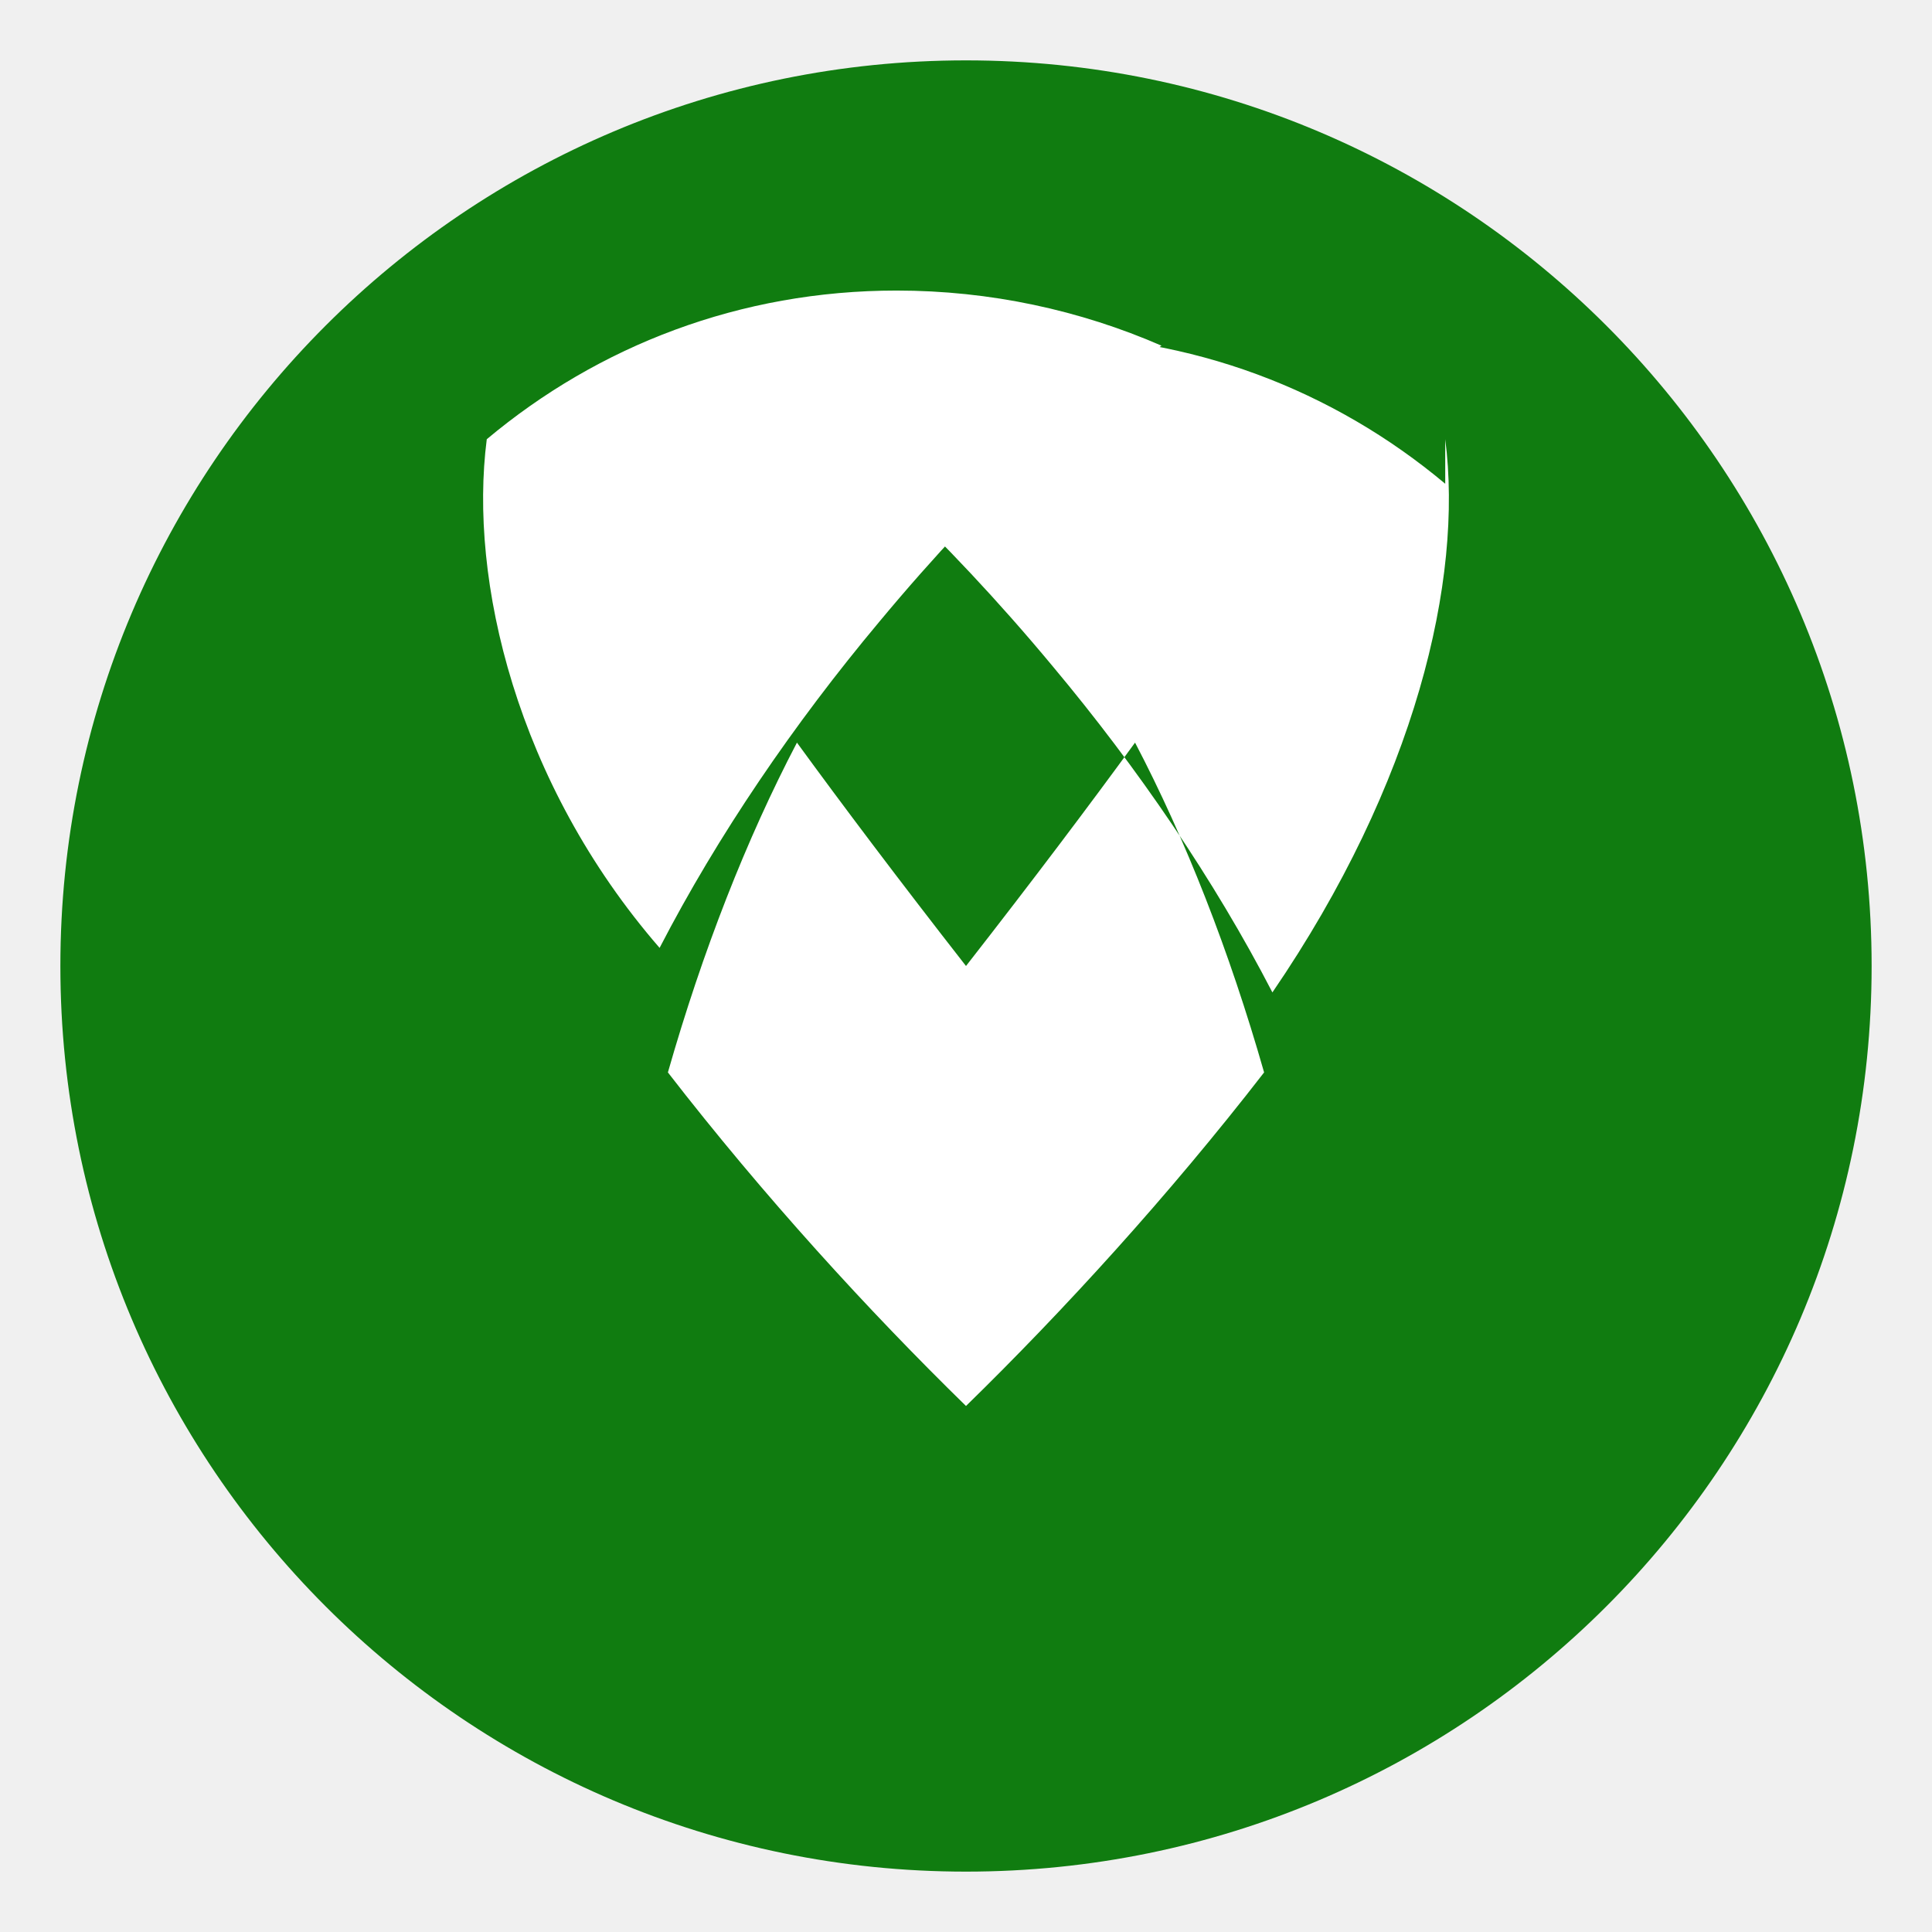
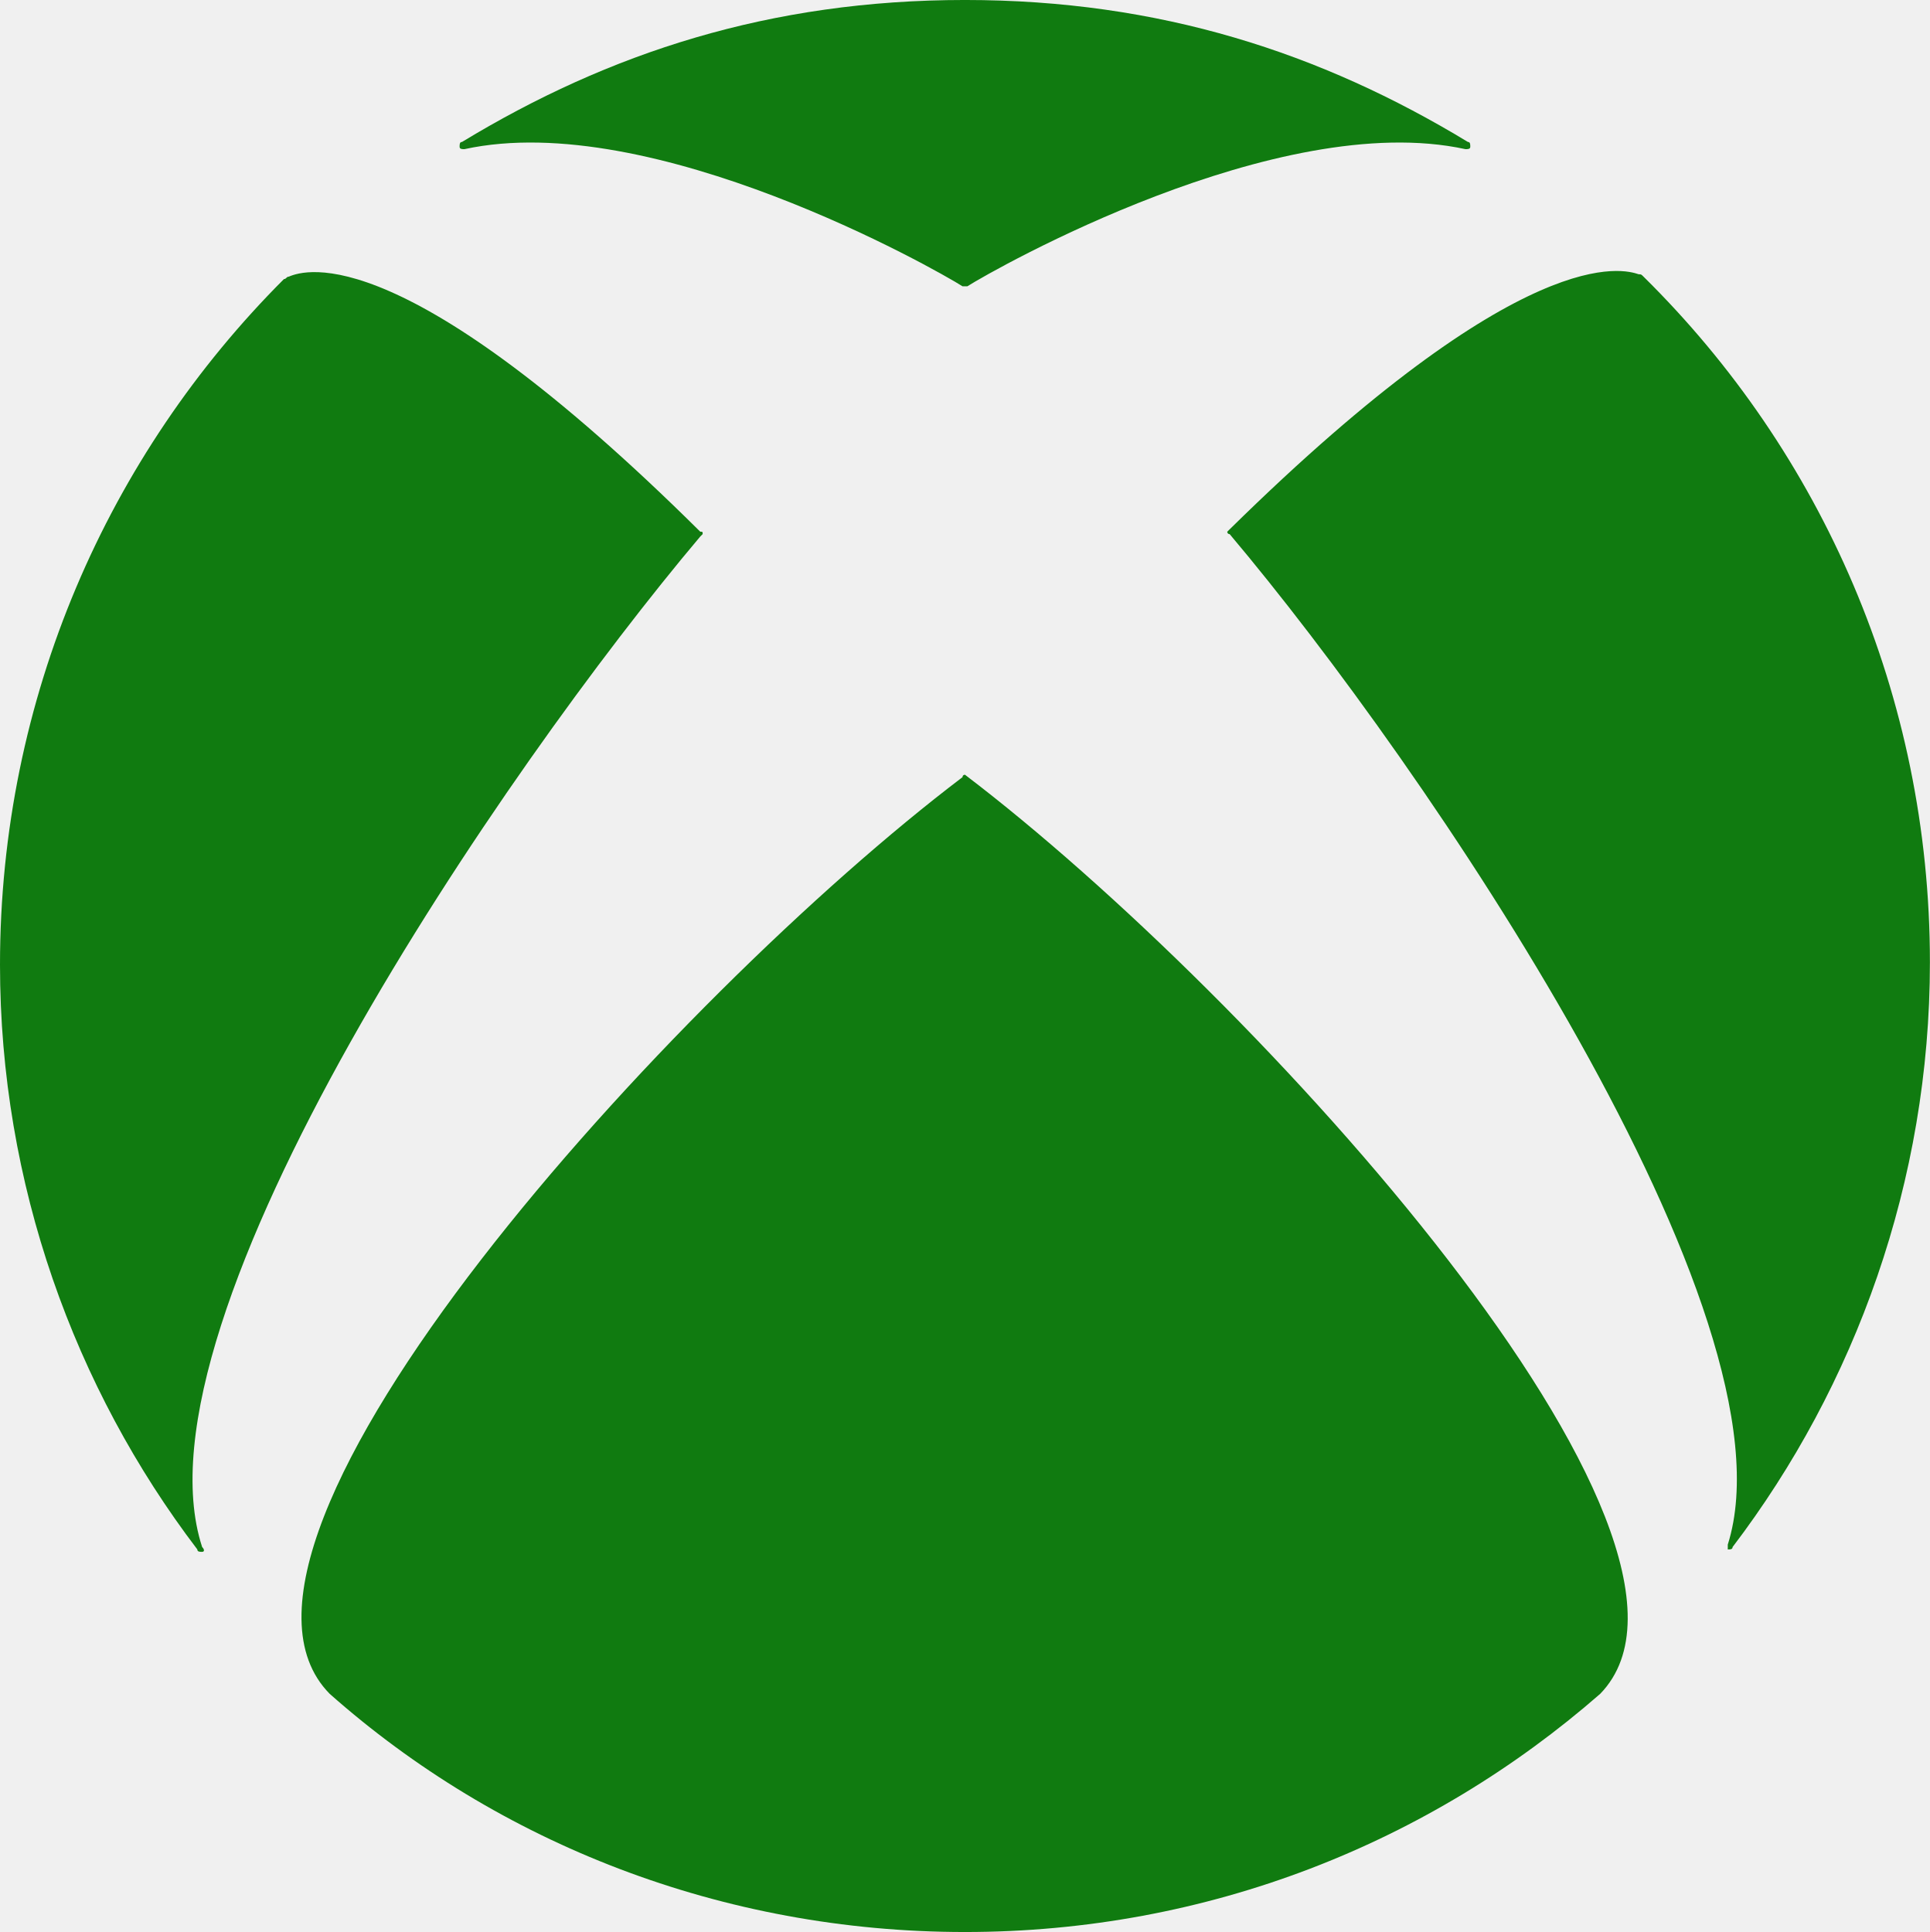
- <svg xmlns="http://www.w3.org/2000/svg" viewBox="0 0 256 256" width="256" height="256">
-   <circle cx="128" cy="128" r="120" fill="#107c10" />
-   <path fill="#fff" d="M64.5 58.2c14.8-12.4 33.6-19.7 54.3-19.7 12.4 0 24.3 2.6 35.1 7.3-8.3 6.1-22.7 18.9-37.4 36.6-11.3 13.5-21.4 28.3-29.1 43.2C68.4 103.7 62.1 76.8 64.5 58.2zm127 0c2.4 18.6-3.9 45.5-22.9 73.3-7.7-14.9-17.8-29.7-29.1-43.2-14.7-17.7-29.1-30.5-37.4-36.6 10.8-4.7 22.7-7.3 35.1-7.3 20.7 0 39.5 7.3 54.3 19.7zM128 128c-8.9-11.4-16.5-21.5-22.4-29.6-6.7 12.8-12.5 27.6-17.1 43.7 12.7 16.4 26.6 31.6 39.5 44.2 12.9-12.6 26.8-27.8 39.5-44.2-4.6-16.1-10.4-30.9-17.1-43.7-5.9 8.1-13.5 18.2-22.4 29.6z" />
+ <svg xmlns="http://www.w3.org/2000/svg" fill-rule="evenodd" clip-rule="evenodd" image-rendering="optimizeQuality" shape-rendering="geometricPrecision" text-rendering="geometricPrecision" viewBox="0 0 1331.67 1333.33">
+   <path fill="#107b10" fill-rule="nonzero" d="M665.83 534.66s1.66 0 0 0c200.91 152.76 541.3 528.02 438.35 634.29-117.89 102.95-270.65 164.39-438.35 164.39s-322.13-61.44-438.35-164.39c-104.61-106.27 237.44-481.53 436.69-632.63 0-1.66 1.66-1.66 1.66-1.66m347.03-436.7C911.57 36.52 800.32-.01 665.83-.01c-134.5 0-245.74 36.53-347.03 97.97-1.66 0-1.66 1.66-1.66 3.32s1.66 1.66 3.32 1.66c129.51-28.23 325.44 83.02 343.71 94.65h3.32c18.26-11.62 214.2-122.87 343.71-94.65 1.66 0 3.32 0 3.32-1.66s0-3.32-1.66-3.32m-813.61 92.98c-1.66 0-1.66 1.66-3.32 1.66C74.72 313.81 0 481.52 0 665.82c0 151.1 51.48 292.24 136.16 403.49 0 1.66 1.66 1.66 3.32 1.66s1.66-1.66 0-3.32C88 909.91 348.69 529.67 483.19 370.26l1.66-1.66c0-1.66 0-1.66-1.66-1.66-204.23-202.57-272.31-180.99-283.93-176.01zm649.23 174.35-1.66 1.66s0 1.66 1.66 1.66C982.98 528.01 1242 908.26 1192.19 1066v3.32c1.66 0 3.32 0 3.32-1.66 84.68-111.25 136.16-252.39 136.16-403.49 0-184.31-74.72-352.01-197.59-473.22-1.66-1.66-1.66-1.66-3.32-1.66-9.96-3.32-78.04-24.91-282.27 176.01z" />
</svg>
